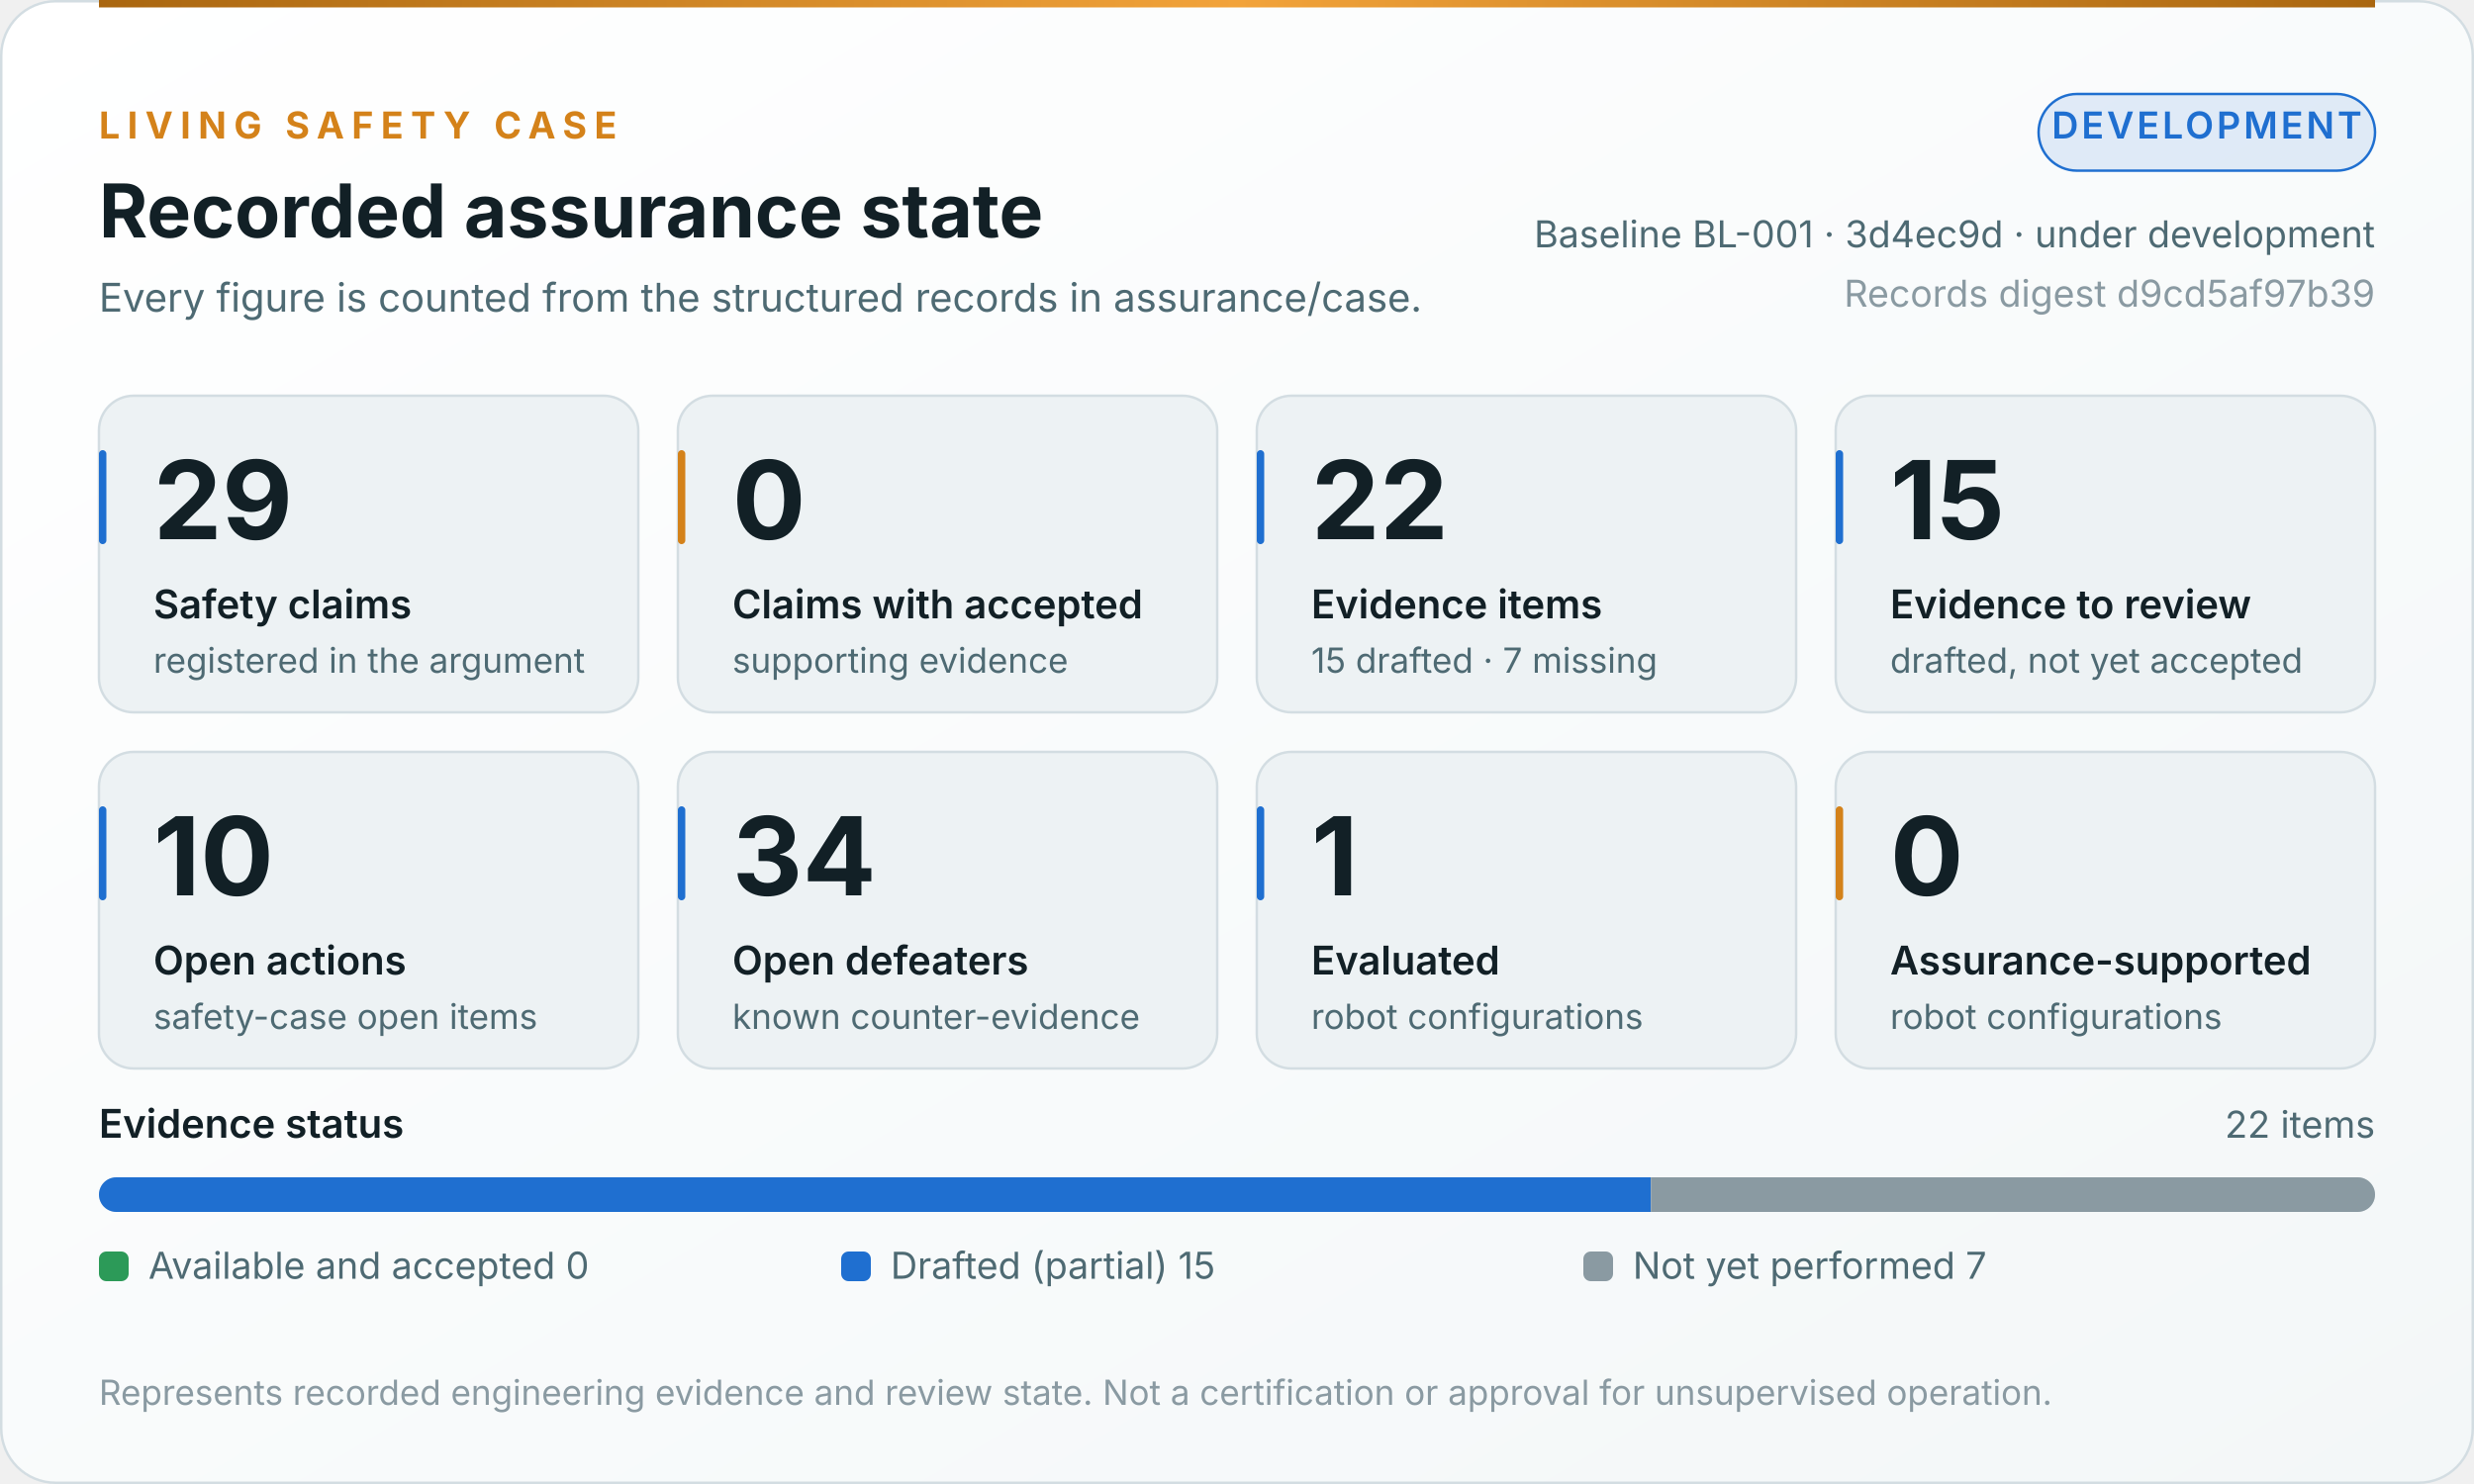
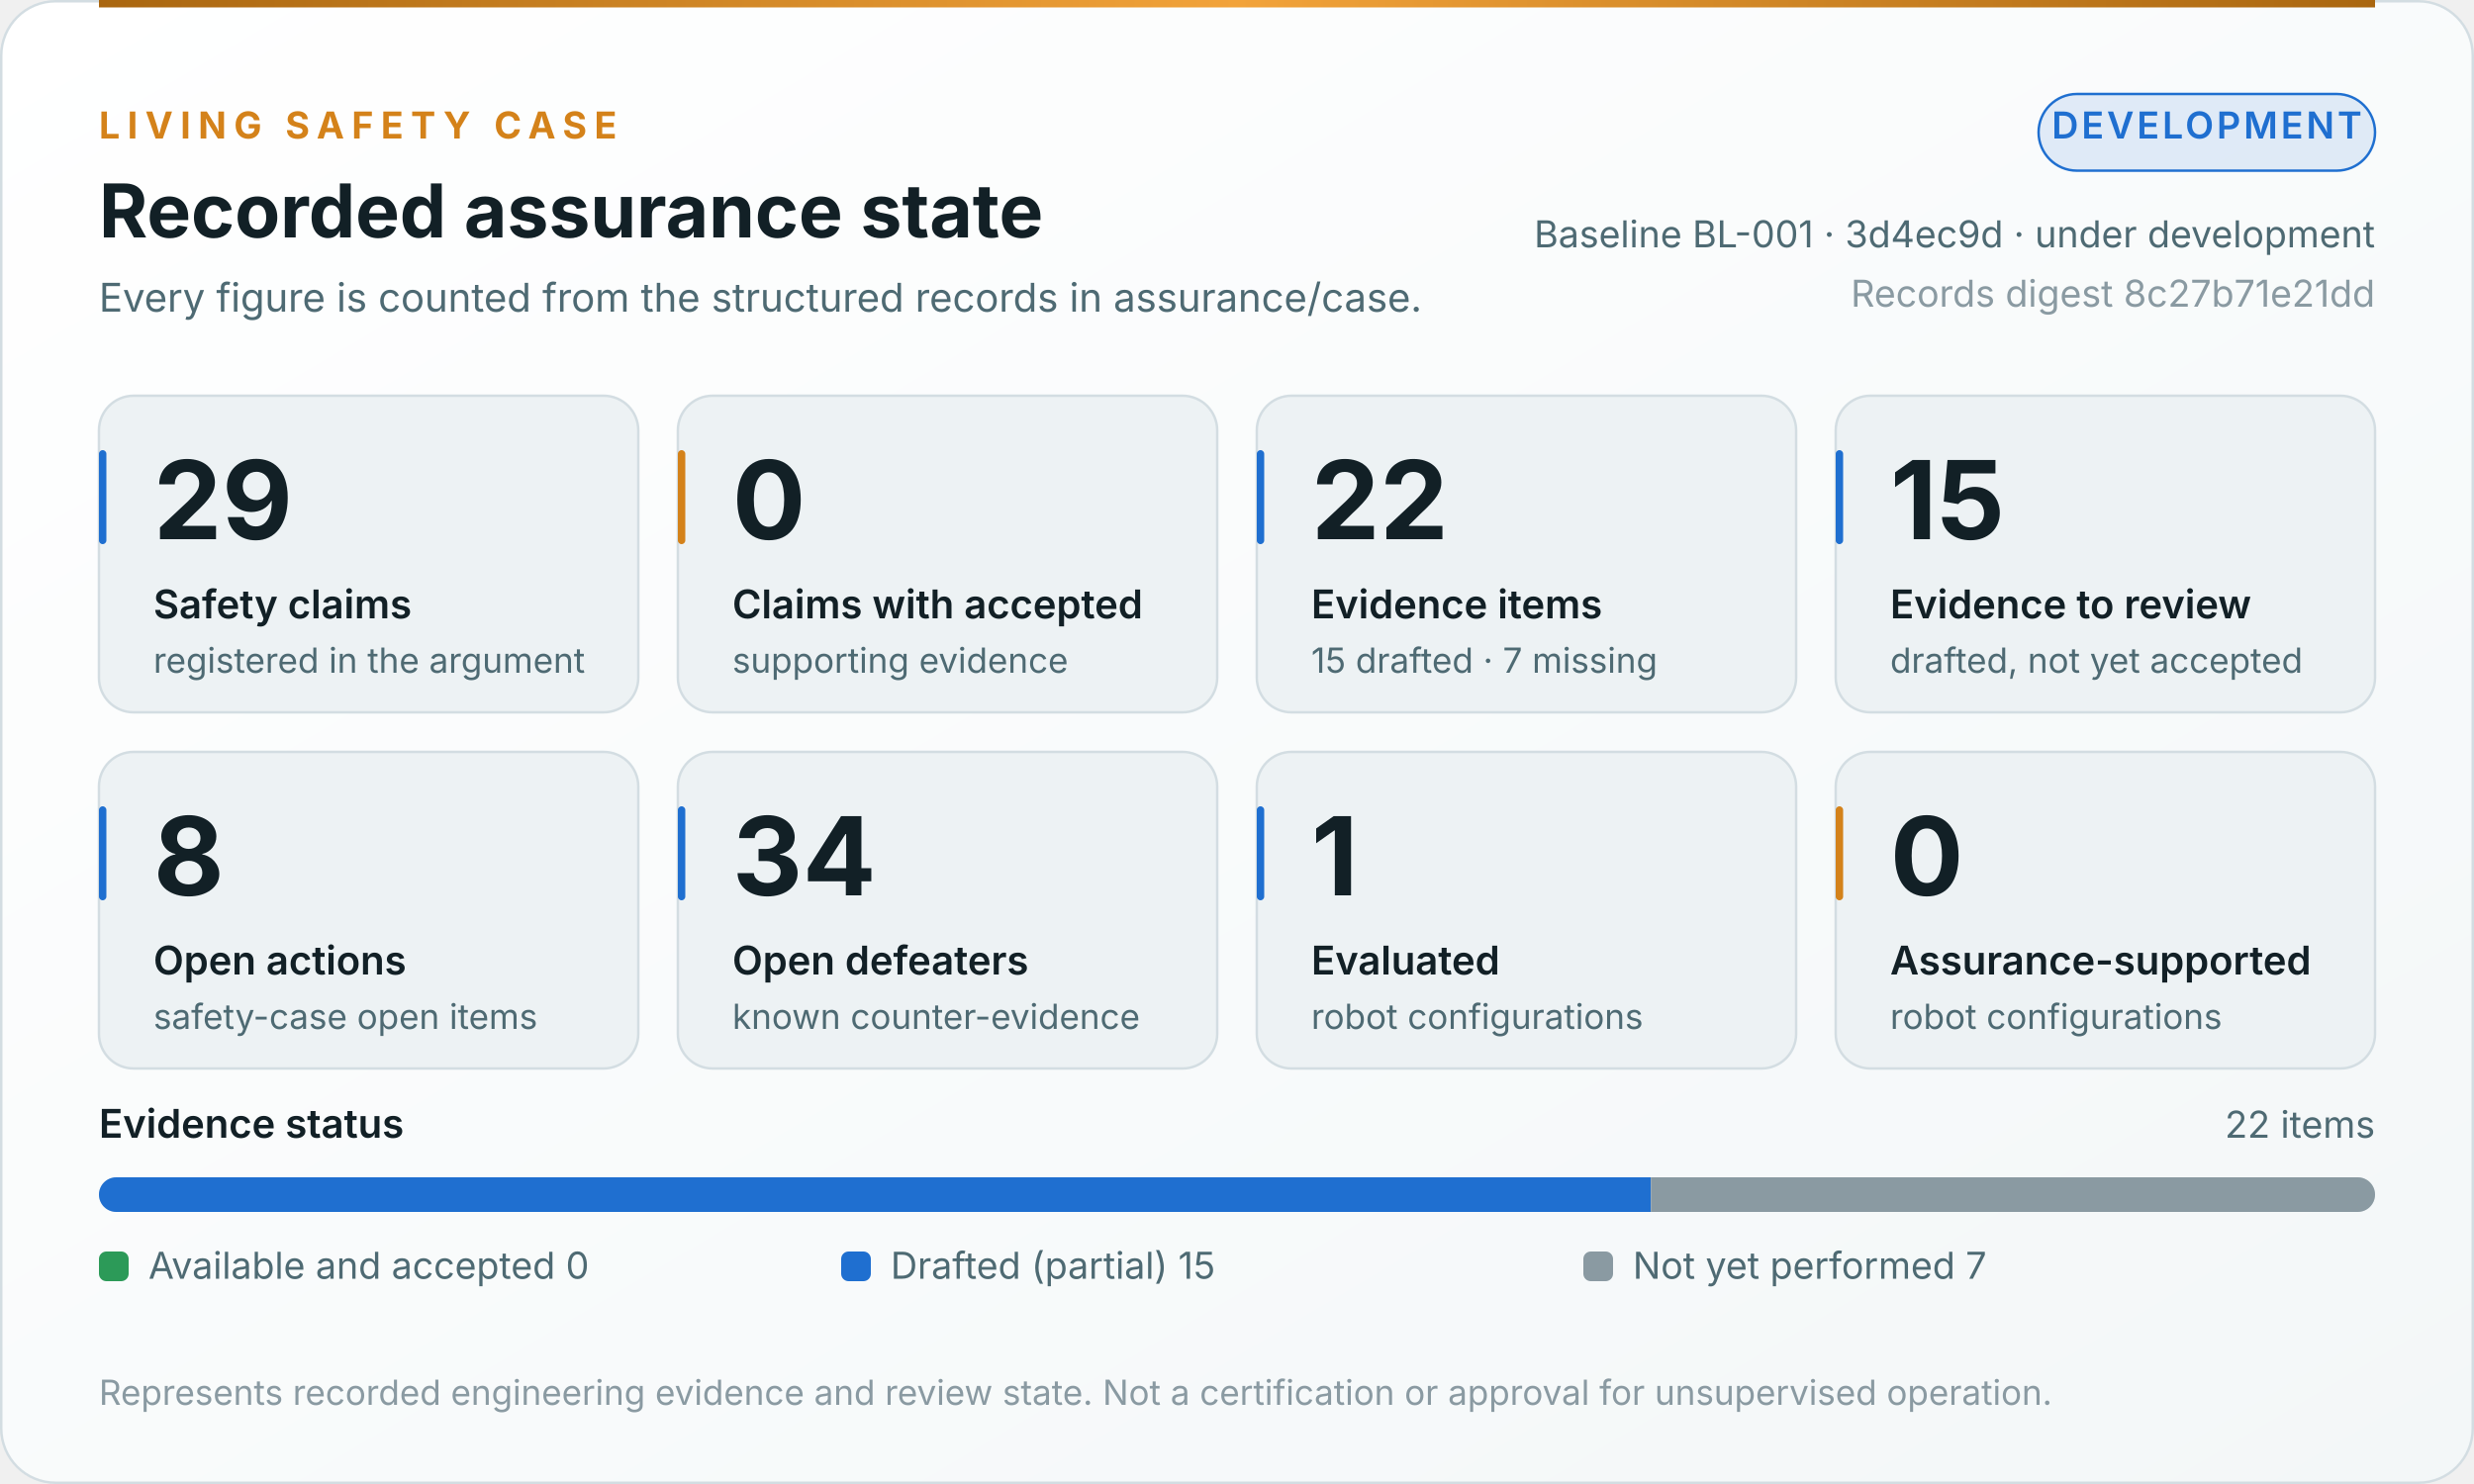
<svg xmlns="http://www.w3.org/2000/svg" width="1000" height="600" viewBox="0 0 1000 600" role="img" aria-labelledby="dash-t dash-d">
  <defs>
    <linearGradient id="dash-bg" x1="0" y1="0" x2="1" y2="1">
      <stop offset="0" stop-color="#FFFFFF" />
      <stop offset="1" stop-color="#F3F7F8" />
    </linearGradient>
    <linearGradient id="dash-gold" x1="0" y1="0" x2="1" y2="0">
      <stop offset="0" stop-color="#A8650F" />
      <stop offset="0.5" stop-color="#F2A33A" />
      <stop offset="1" stop-color="#A8650F" />
    </linearGradient>
  </defs>
  <rect x="0.5" y="0.5" width="999" height="599" rx="22" fill="url(#dash-bg)" stroke="#D3DDE2" />
  <rect x="40" y="0" width="920" height="3" fill="url(#dash-gold)" />
  <g font-family="Inter, 'Segoe UI', 'Helvetica Neue', Helvetica, Arial, sans-serif">
    <text x="40" y="56" font-size="15" font-weight="700" fill="#D4821A" text-anchor="start" letter-spacing="3">LIVING SAFETY CASE</text>
    <text x="40" y="96" font-size="30" font-weight="700" fill="#122026" text-anchor="start">Recorded assurance state</text>
    <text x="40" y="126" font-size="16" font-weight="400" fill="#4E6A73" text-anchor="start">Every figure is counted from the structured records in assurance/case.</text>
    <rect x="824" y="38" width="136" height="31" rx="15.5" fill="#1F6FD0" fill-opacity="0.12" stroke="#1F6FD0" />
    <text x="892.0" y="56" font-size="15" font-weight="600" fill="#1F6FD0" text-anchor="middle" letter-spacing="1.2">DEVELOPMENT</text>
    <text x="960" y="100" font-size="15" font-weight="400" fill="#4E6A73" text-anchor="end">Baseline BL-001 · 3d4ec9d · under development</text>
-     <text x="960" y="124" font-size="15" font-weight="400" fill="#8A9AA2" text-anchor="end">Records digest d9cd5af97b39</text>
+     <text x="960" y="124" font-size="15" font-weight="400" fill="#8A9AA2" text-anchor="end">Records digest 8c27b71e21dd</text>
    <rect x="40" y="160" width="218" height="128" rx="14" fill="#EDF2F4" stroke="#D3DDE2" />
    <rect x="40" y="182" width="3" height="38" rx="1.5" fill="#1F6FD0" />
    <text x="62" y="218" font-size="44" font-weight="700" fill="#122026" text-anchor="start">29</text>
    <text x="62" y="250" font-size="16" font-weight="600" fill="#122026" text-anchor="start">Safety claims</text>
    <text x="62" y="272" font-size="14" font-weight="400" fill="#4E6A73" text-anchor="start">registered in the argument</text>
    <rect x="274" y="160" width="218" height="128" rx="14" fill="#EDF2F4" stroke="#D3DDE2" />
    <rect x="274" y="182" width="3" height="38" rx="1.5" fill="#D4821A" />
    <text x="296" y="218" font-size="44" font-weight="700" fill="#122026" text-anchor="start">0</text>
    <text x="296" y="250" font-size="16" font-weight="600" fill="#122026" text-anchor="start">Claims with accepted</text>
    <text x="296" y="272" font-size="14" font-weight="400" fill="#4E6A73" text-anchor="start">supporting evidence</text>
    <rect x="508" y="160" width="218" height="128" rx="14" fill="#EDF2F4" stroke="#D3DDE2" />
    <rect x="508" y="182" width="3" height="38" rx="1.5" fill="#1F6FD0" />
    <text x="530" y="218" font-size="44" font-weight="700" fill="#122026" text-anchor="start">22</text>
    <text x="530" y="250" font-size="16" font-weight="600" fill="#122026" text-anchor="start">Evidence items</text>
    <text x="530" y="272" font-size="14" font-weight="400" fill="#4E6A73" text-anchor="start">15 drafted · 7 missing</text>
    <rect x="742" y="160" width="218" height="128" rx="14" fill="#EDF2F4" stroke="#D3DDE2" />
    <rect x="742" y="182" width="3" height="38" rx="1.5" fill="#1F6FD0" />
    <text x="764" y="218" font-size="44" font-weight="700" fill="#122026" text-anchor="start">15</text>
    <text x="764" y="250" font-size="16" font-weight="600" fill="#122026" text-anchor="start">Evidence to review</text>
    <text x="764" y="272" font-size="14" font-weight="400" fill="#4E6A73" text-anchor="start">drafted, not yet accepted</text>
    <rect x="40" y="304" width="218" height="128" rx="14" fill="#EDF2F4" stroke="#D3DDE2" />
    <rect x="40" y="326" width="3" height="38" rx="1.5" fill="#1F6FD0" />
-     <text x="62" y="362" font-size="44" font-weight="700" fill="#122026" text-anchor="start">10</text>
+     <text x="62" y="362" font-size="44" font-weight="700" fill="#122026" text-anchor="start">8</text>
    <text x="62" y="394" font-size="16" font-weight="600" fill="#122026" text-anchor="start">Open actions</text>
    <text x="62" y="416" font-size="14" font-weight="400" fill="#4E6A73" text-anchor="start">safety-case open items</text>
    <rect x="274" y="304" width="218" height="128" rx="14" fill="#EDF2F4" stroke="#D3DDE2" />
    <rect x="274" y="326" width="3" height="38" rx="1.5" fill="#1F6FD0" />
    <text x="296" y="362" font-size="44" font-weight="700" fill="#122026" text-anchor="start">34</text>
    <text x="296" y="394" font-size="16" font-weight="600" fill="#122026" text-anchor="start">Open defeaters</text>
    <text x="296" y="416" font-size="14" font-weight="400" fill="#4E6A73" text-anchor="start">known counter-evidence</text>
    <rect x="508" y="304" width="218" height="128" rx="14" fill="#EDF2F4" stroke="#D3DDE2" />
    <rect x="508" y="326" width="3" height="38" rx="1.5" fill="#1F6FD0" />
    <text x="530" y="362" font-size="44" font-weight="700" fill="#122026" text-anchor="start">1</text>
    <text x="530" y="394" font-size="16" font-weight="600" fill="#122026" text-anchor="start">Evaluated</text>
    <text x="530" y="416" font-size="14" font-weight="400" fill="#4E6A73" text-anchor="start">robot configurations</text>
    <rect x="742" y="304" width="218" height="128" rx="14" fill="#EDF2F4" stroke="#D3DDE2" />
    <rect x="742" y="326" width="3" height="38" rx="1.5" fill="#D4821A" />
    <text x="764" y="362" font-size="44" font-weight="700" fill="#122026" text-anchor="start">0</text>
    <text x="764" y="394" font-size="16" font-weight="600" fill="#122026" text-anchor="start">Assurance-supported</text>
    <text x="764" y="416" font-size="14" font-weight="400" fill="#4E6A73" text-anchor="start">robot configurations</text>
    <text x="40" y="460" font-size="16" font-weight="600" fill="#122026" text-anchor="start">Evidence status</text>
    <text x="960" y="460" font-size="15" font-weight="400" fill="#4E6A73" text-anchor="end">22 items</text>
    <defs>
      <clipPath id="bar40476">
        <rect x="40" y="476" width="920" height="14" rx="7.0" />
      </clipPath>
    </defs>
    <g clip-path="url(#bar40476)">
      <rect x="40" y="476" width="920" height="14" rx="7.0" fill="#FFFFFF" stroke="#D3DDE2" />
      <rect x="40.0" y="476" width="627.3" height="14" fill="#1F6FD0" />
      <rect x="667.3" y="476" width="292.7" height="14" fill="#8A9AA2" />
    </g>
    <rect x="40" y="506" width="12" height="12" rx="3" fill="#2C9A58" />
    <text x="60" y="517" font-size="15" font-weight="400" fill="#4E6A73" text-anchor="start">Available and accepted  0</text>
    <rect x="340" y="506" width="12" height="12" rx="3" fill="#1F6FD0" />
    <text x="360" y="517" font-size="15" font-weight="400" fill="#4E6A73" text-anchor="start">Drafted (partial)  15</text>
    <rect x="640" y="506" width="12" height="12" rx="3" fill="#8A9AA2" />
    <text x="660" y="517" font-size="15" font-weight="400" fill="#4E6A73" text-anchor="start">Not yet performed  7</text>
    <text x="40" y="568" font-size="14" font-weight="400" fill="#8A9AA2" text-anchor="start">Represents recorded engineering evidence and review state. Not a certification or approval for unsupervised operation.</text>
  </g>
</svg>
